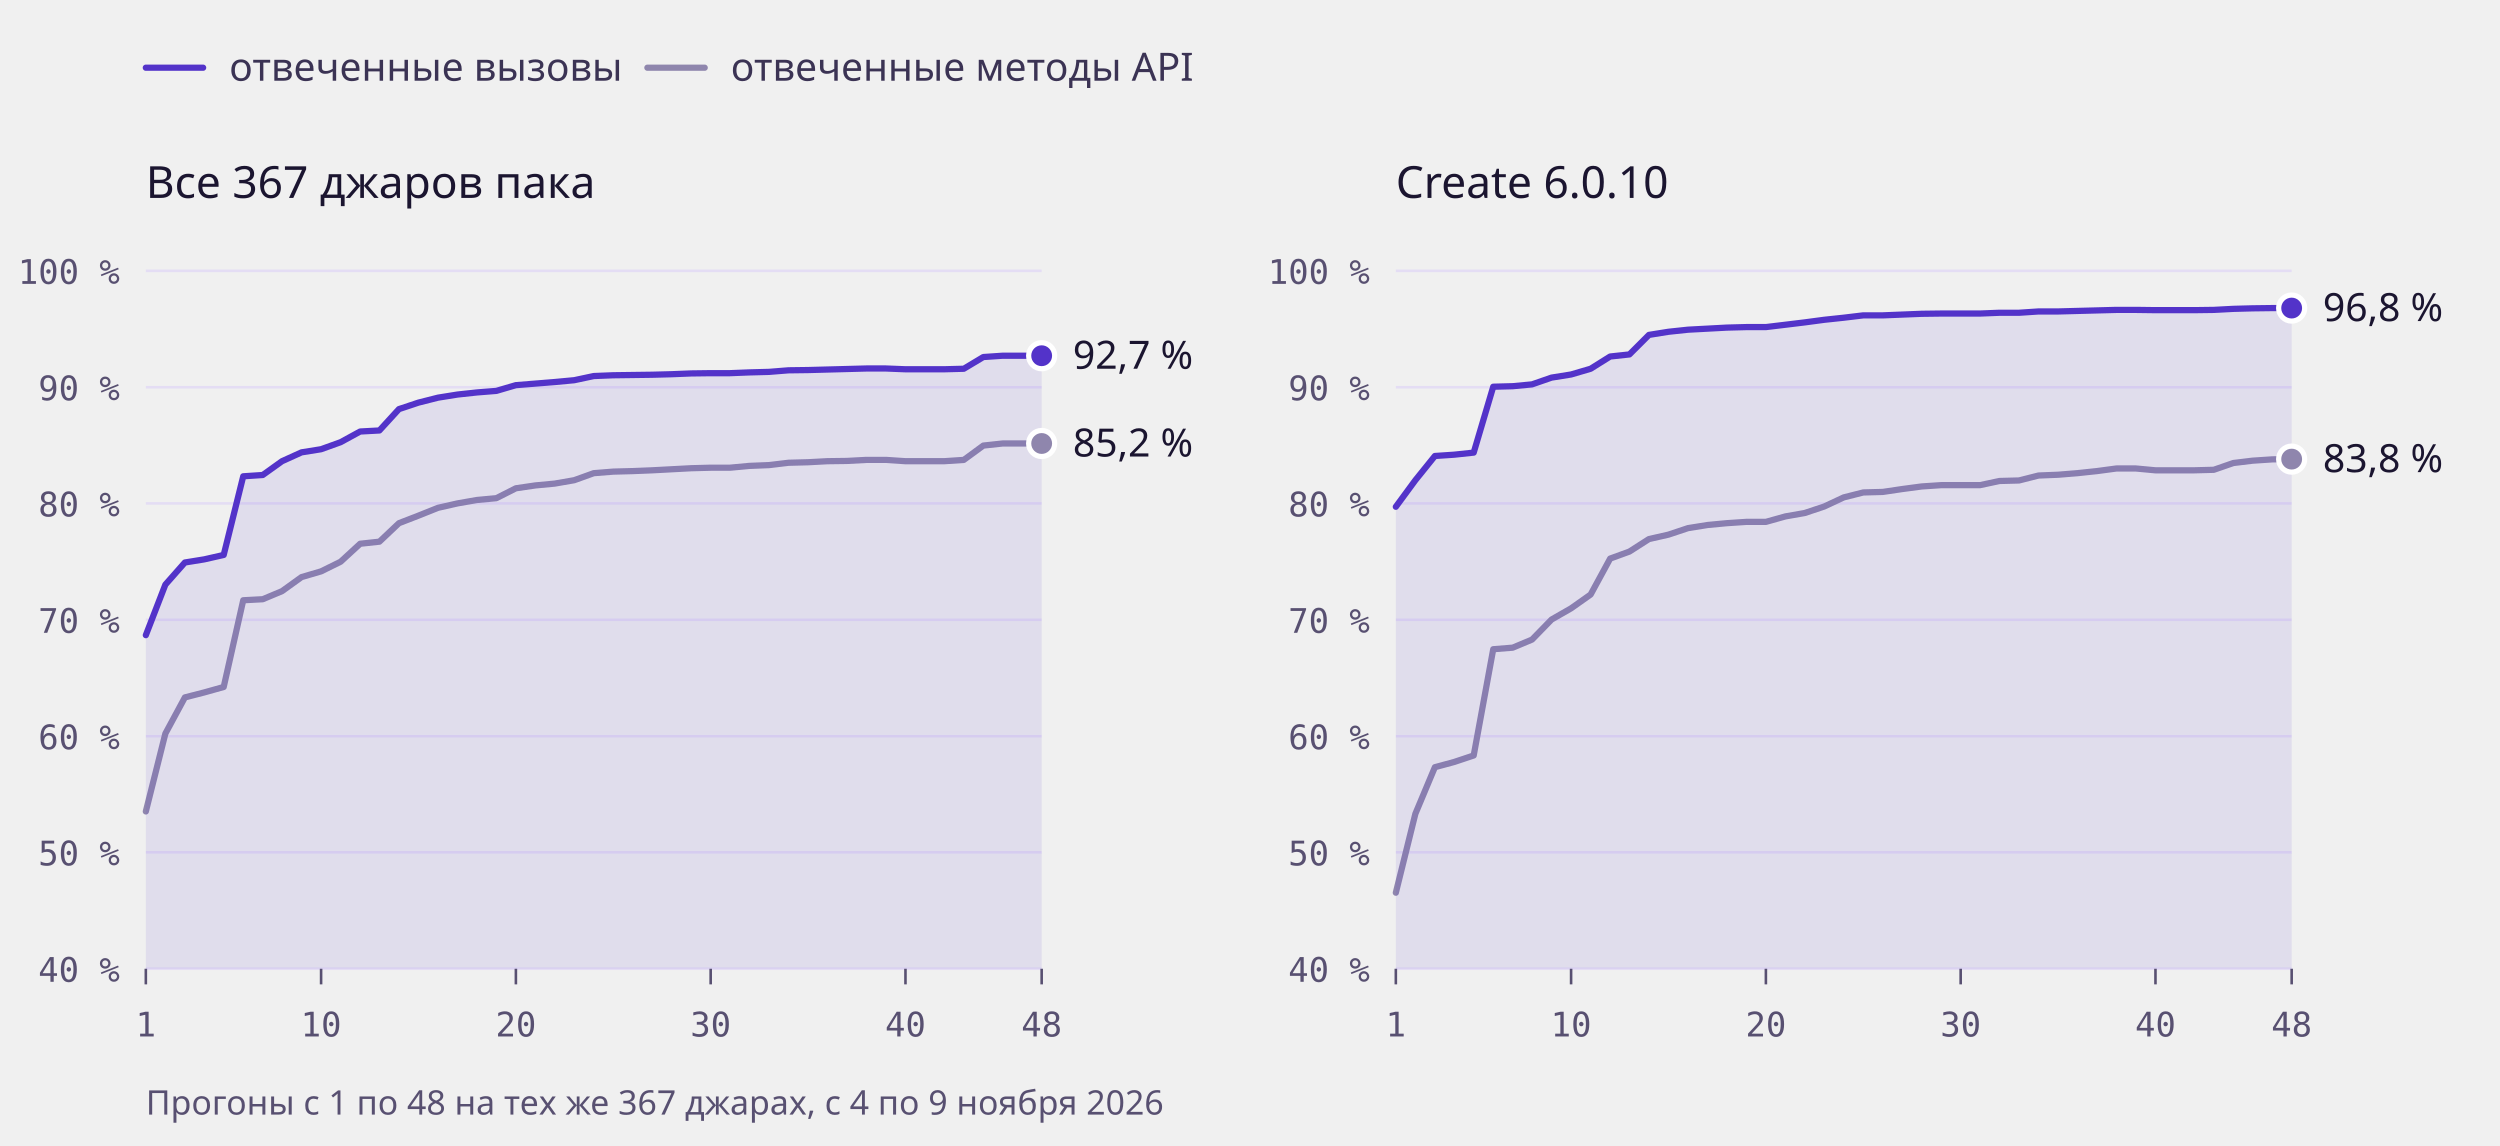
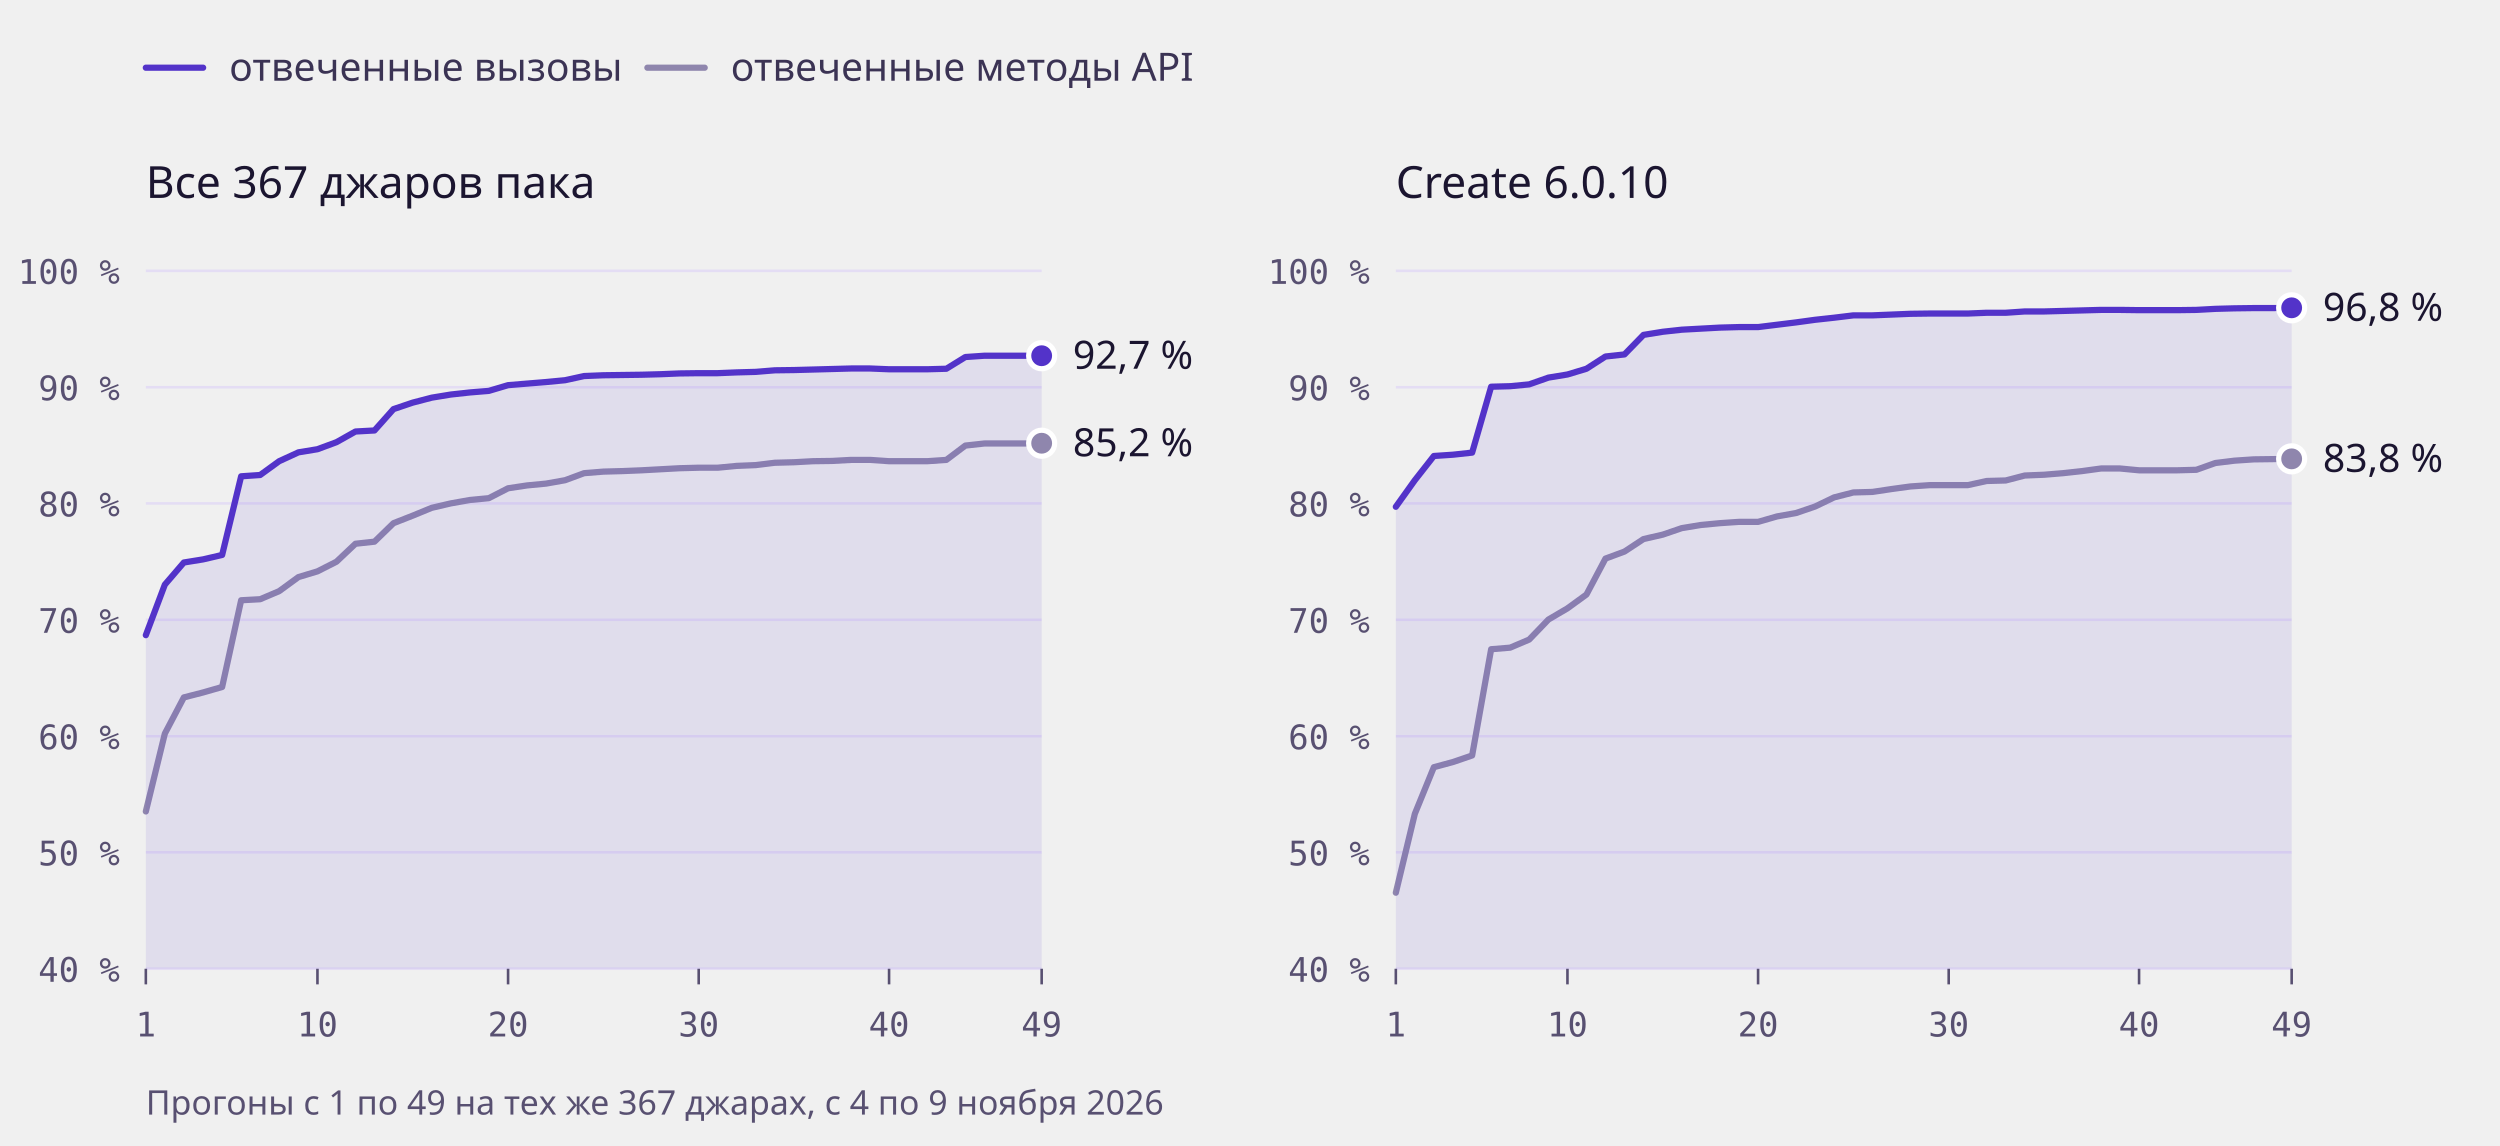
<svg xmlns="http://www.w3.org/2000/svg" viewBox="0 0 960 440" width="960" height="440" role="img" aria-labelledby="t d">
  <line x1="56" y1="26" x2="78" y2="26" stroke="#5333c9" stroke-width="2.4" stroke-linecap="round" />
  <text x="88.0" y="31.0" font-family="'HZ Geist', sans-serif" font-weight="400" font-size="15" fill="#3b3354">отвеченные вызовы</text>
  <line x1="248.6" y1="26" x2="270.6" y2="26" stroke="#8f86ad" stroke-width="2.4" stroke-linecap="round" />
  <text x="280.6" y="31.0" font-family="'HZ Geist', sans-serif" font-weight="400" font-size="15" fill="#3b3354">отвеченные методы API</text>
  <text x="56.0" y="76.0" font-family="'HZ Geist Medium', sans-serif" font-weight="500" font-size="17" fill="#1b1530">Все 367 джаров пака</text>
  <line x1="56" y1="372.0" x2="400" y2="372.0" stroke="#e4ddf4" stroke-width="1" />
  <text x="46.0" y="377.0" font-family="'HZ Geist Mono', ui-monospace, monospace" font-weight="400" font-size="13" fill="#585071" text-anchor="end">40 %</text>
  <line x1="56" y1="327.3" x2="400" y2="327.3" stroke="#e4ddf4" stroke-width="1" />
  <text x="46.0" y="332.3" font-family="'HZ Geist Mono', ui-monospace, monospace" font-weight="400" font-size="13" fill="#585071" text-anchor="end">50 %</text>
  <line x1="56" y1="282.7" x2="400" y2="282.7" stroke="#e4ddf4" stroke-width="1" />
  <text x="46.0" y="287.7" font-family="'HZ Geist Mono', ui-monospace, monospace" font-weight="400" font-size="13" fill="#585071" text-anchor="end">60 %</text>
  <line x1="56" y1="238.0" x2="400" y2="238.0" stroke="#e4ddf4" stroke-width="1" />
  <text x="46.0" y="243.0" font-family="'HZ Geist Mono', ui-monospace, monospace" font-weight="400" font-size="13" fill="#585071" text-anchor="end">70 %</text>
  <line x1="56" y1="193.3" x2="400" y2="193.3" stroke="#e4ddf4" stroke-width="1" />
  <text x="46.0" y="198.3" font-family="'HZ Geist Mono', ui-monospace, monospace" font-weight="400" font-size="13" fill="#585071" text-anchor="end">80 %</text>
  <line x1="56" y1="148.7" x2="400" y2="148.7" stroke="#e4ddf4" stroke-width="1" />
  <text x="46.0" y="153.7" font-family="'HZ Geist Mono', ui-monospace, monospace" font-weight="400" font-size="13" fill="#585071" text-anchor="end">90 %</text>
  <line x1="56" y1="104.0" x2="400" y2="104.0" stroke="#e4ddf4" stroke-width="1" />
  <text x="46.0" y="109.0" font-family="'HZ Geist Mono', ui-monospace, monospace" font-weight="400" font-size="13" fill="#585071" text-anchor="end">100 %</text>
  <line x1="56.0" y1="372" x2="56.0" y2="378" stroke="#585071" stroke-width="1" />
  <text x="56.0" y="398.0" font-family="'HZ Geist Mono', ui-monospace, monospace" font-weight="400" font-size="13" fill="#585071" text-anchor="middle">1</text>
-   <line x1="123.3" y1="372" x2="123.3" y2="378" stroke="#585071" stroke-width="1" />
-   <text x="123.3" y="398.0" font-family="'HZ Geist Mono', ui-monospace, monospace" font-weight="400" font-size="13" fill="#585071" text-anchor="middle">10</text>
-   <line x1="198.1" y1="372" x2="198.1" y2="378" stroke="#585071" stroke-width="1" />
-   <text x="198.1" y="398.0" font-family="'HZ Geist Mono', ui-monospace, monospace" font-weight="400" font-size="13" fill="#585071" text-anchor="middle">20</text>
-   <line x1="272.9" y1="372" x2="272.9" y2="378" stroke="#585071" stroke-width="1" />
-   <text x="272.9" y="398.0" font-family="'HZ Geist Mono', ui-monospace, monospace" font-weight="400" font-size="13" fill="#585071" text-anchor="middle">30</text>
-   <line x1="347.7" y1="372" x2="347.7" y2="378" stroke="#585071" stroke-width="1" />
-   <text x="347.7" y="398.0" font-family="'HZ Geist Mono', ui-monospace, monospace" font-weight="400" font-size="13" fill="#585071" text-anchor="middle">40</text>
+   <line x1="121.9" y1="372" x2="121.9" y2="378" stroke="#585071" stroke-width="1" />
+   <text x="121.9" y="398.0" font-family="'HZ Geist Mono', ui-monospace, monospace" font-weight="400" font-size="13" fill="#585071" text-anchor="middle">10</text>
+   <line x1="195.1" y1="372" x2="195.1" y2="378" stroke="#585071" stroke-width="1" />
+   <text x="195.1" y="398.0" font-family="'HZ Geist Mono', ui-monospace, monospace" font-weight="400" font-size="13" fill="#585071" text-anchor="middle">20</text>
+   <line x1="268.3" y1="372" x2="268.3" y2="378" stroke="#585071" stroke-width="1" />
+   <text x="268.3" y="398.0" font-family="'HZ Geist Mono', ui-monospace, monospace" font-weight="400" font-size="13" fill="#585071" text-anchor="middle">30</text>
+   <line x1="341.4" y1="372" x2="341.4" y2="378" stroke="#585071" stroke-width="1" />
+   <text x="341.4" y="398.0" font-family="'HZ Geist Mono', ui-monospace, monospace" font-weight="400" font-size="13" fill="#585071" text-anchor="middle">40</text>
  <line x1="400.0" y1="372" x2="400.0" y2="378" stroke="#585071" stroke-width="1" />
-   <text x="400.0" y="398.0" font-family="'HZ Geist Mono', ui-monospace, monospace" font-weight="400" font-size="13" fill="#585071" text-anchor="middle">48</text>
-   <polyline points="56.0,311.6 63.5,281.7 71.0,267.8 78.4,265.9 85.9,263.8 93.4,230.5 100.9,230.1 108.3,227.0 115.8,221.6 123.3,219.4 130.8,215.7 138.3,208.8 145.7,208.0 153.2,200.9 160.7,198.0 168.2,195.0 175.7,193.3 183.1,192.0 190.6,191.3 198.1,187.5 205.6,186.4 213.0,185.7 220.5,184.4 228.0,181.7 235.5,181.1 243.0,180.9 250.4,180.6 257.9,180.2 265.4,179.8 272.9,179.6 280.3,179.6 287.8,178.9 295.3,178.6 302.8,177.7 310.3,177.5 317.7,177.1 325.2,177.0 332.7,176.6 340.2,176.6 347.7,177.1 355.1,177.1 362.6,177.1 370.1,176.6 377.6,171.1 385.0,170.3 392.5,170.3 400.0,170.3" fill="none" stroke="#8f86ad" stroke-width="2.4" stroke-linejoin="round" stroke-linecap="round" />
-   <path d="M56.0,372 L56.0,243.9 L63.5,224.5 L71.0,216.0 L78.4,214.8 L85.9,213.1 L93.4,182.9 L100.9,182.4 L108.3,177.1 L115.8,173.7 L123.3,172.5 L130.8,169.8 L138.3,165.7 L145.7,165.3 L153.2,157.1 L160.7,154.6 L168.2,152.7 L175.7,151.5 L183.1,150.7 L190.6,150.1 L198.1,147.9 L205.6,147.3 L213.0,146.7 L220.5,146.0 L228.0,144.4 L235.5,144.1 L243.0,144.0 L250.4,143.9 L257.9,143.7 L265.4,143.4 L272.9,143.3 L280.3,143.3 L287.8,143.0 L295.3,142.8 L302.8,142.2 L310.3,142.1 L317.7,141.9 L325.2,141.7 L332.7,141.5 L340.2,141.5 L347.7,141.8 L355.1,141.8 L362.6,141.8 L370.1,141.6 L377.6,137.1 L385.0,136.6 L392.5,136.6 L400.0,136.6 L400.0,372 Z" fill="#5333c9" opacity="0.1" />
-   <polyline points="56.0,243.9 63.5,224.5 71.0,216.0 78.4,214.8 85.9,213.1 93.4,182.9 100.9,182.4 108.3,177.1 115.8,173.7 123.3,172.5 130.8,169.8 138.3,165.7 145.7,165.3 153.2,157.1 160.7,154.6 168.2,152.7 175.7,151.5 183.1,150.7 190.6,150.1 198.1,147.9 205.6,147.3 213.0,146.7 220.5,146.0 228.0,144.4 235.5,144.1 243.0,144.0 250.4,143.9 257.9,143.7 265.4,143.4 272.9,143.3 280.3,143.3 287.8,143.0 295.3,142.8 302.8,142.2 310.3,142.1 317.7,141.9 325.2,141.7 332.7,141.5 340.2,141.5 347.7,141.8 355.1,141.8 362.6,141.8 370.1,141.6 377.6,137.1 385.0,136.6 392.5,136.6 400.0,136.6" fill="none" stroke="#5333c9" stroke-width="2.4" stroke-linejoin="round" stroke-linecap="round" />
+   <text x="400.0" y="398.0" font-family="'HZ Geist Mono', ui-monospace, monospace" font-weight="400" font-size="13" fill="#585071" text-anchor="middle">49</text>
+   <polyline points="56.0,311.6 63.3,281.7 70.6,267.8 78.0,265.9 85.3,263.8 92.6,230.5 99.9,230.1 107.2,227.0 114.6,221.6 121.9,219.4 129.2,215.7 136.5,208.8 143.8,208.0 151.1,200.9 158.5,198.0 165.8,195.0 173.1,193.3 180.4,192.0 187.7,191.3 195.1,187.5 202.4,186.4 209.7,185.7 217.0,184.4 224.3,181.7 231.7,181.1 239.0,180.9 246.3,180.6 253.6,180.2 260.9,179.8 268.3,179.6 275.6,179.6 282.9,178.9 290.2,178.6 297.5,177.7 304.9,177.5 312.2,177.1 319.5,177.0 326.8,176.6 334.1,176.6 341.4,177.1 348.8,177.1 356.1,177.1 363.4,176.6 370.7,171.1 378.0,170.3 385.4,170.3 392.7,170.3 400.0,170.2" fill="none" stroke="#8f86ad" stroke-width="2.4" stroke-linejoin="round" stroke-linecap="round" />
+   <path d="M56.0,372 L56.0,243.9 L63.3,224.5 L70.6,216.0 L78.0,214.8 L85.3,213.1 L92.6,182.9 L99.9,182.4 L107.2,177.1 L114.6,173.7 L121.9,172.5 L129.2,169.8 L136.5,165.7 L143.8,165.3 L151.1,157.1 L158.5,154.6 L165.8,152.7 L173.1,151.5 L180.4,150.7 L187.7,150.1 L195.1,147.9 L202.4,147.3 L209.7,146.7 L217.0,146.0 L224.3,144.4 L231.7,144.1 L239.0,144.0 L246.3,143.9 L253.6,143.7 L260.9,143.4 L268.3,143.3 L275.6,143.3 L282.9,143.0 L290.2,142.8 L297.5,142.2 L304.9,142.1 L312.2,141.9 L319.5,141.7 L326.8,141.5 L334.1,141.5 L341.4,141.8 L348.8,141.8 L356.1,141.8 L363.4,141.6 L370.7,137.1 L378.0,136.6 L385.4,136.6 L392.7,136.6 L400.0,136.6 L400.0,372 Z" fill="#5333c9" opacity="0.1" />
+   <polyline points="56.0,243.9 63.3,224.5 70.6,216.0 78.0,214.8 85.3,213.1 92.6,182.9 99.9,182.4 107.2,177.1 114.6,173.7 121.9,172.5 129.2,169.8 136.5,165.7 143.8,165.3 151.1,157.1 158.5,154.6 165.8,152.7 173.1,151.5 180.4,150.7 187.7,150.1 195.1,147.9 202.4,147.3 209.7,146.7 217.0,146.0 224.3,144.4 231.7,144.1 239.0,144.0 246.3,143.9 253.6,143.7 260.9,143.4 268.3,143.3 275.6,143.3 282.9,143.0 290.2,142.8 297.5,142.2 304.9,142.1 312.2,141.9 319.5,141.7 326.8,141.5 334.1,141.5 341.4,141.8 348.8,141.8 356.1,141.8 363.4,141.6 370.7,137.1 378.0,136.6 385.4,136.6 392.7,136.6 400.0,136.6" fill="none" stroke="#5333c9" stroke-width="2.4" stroke-linejoin="round" stroke-linecap="round" />
  <circle cx="400.0" cy="136.6" r="5" fill="#5333c9" stroke="#ffffff" stroke-width="2" />
-   <circle cx="400.0" cy="170.3" r="5" fill="#8f86ad" stroke="#ffffff" stroke-width="2" />
+   <circle cx="400.0" cy="170.2" r="5" fill="#8f86ad" stroke="#ffffff" stroke-width="2" />
  <text x="412.0" y="141.6" font-family="'HZ Geist Medium', sans-serif" font-weight="500" font-size="15" fill="#1b1530">92,7 %</text>
-   <text x="412.0" y="175.3" font-family="'HZ Geist Medium', sans-serif" font-weight="500" font-size="15" fill="#1b1530">85,2 %</text>
+   <text x="412.0" y="175.2" font-family="'HZ Geist Medium', sans-serif" font-weight="500" font-size="15" fill="#1b1530">85,2 %</text>
  <text x="536.0" y="76.0" font-family="'HZ Geist Medium', sans-serif" font-weight="500" font-size="17" fill="#1b1530">Create 6.0.10</text>
  <line x1="536" y1="372.0" x2="880" y2="372.0" stroke="#e4ddf4" stroke-width="1" />
  <text x="526.0" y="377.0" font-family="'HZ Geist Mono', ui-monospace, monospace" font-weight="400" font-size="13" fill="#585071" text-anchor="end">40 %</text>
  <line x1="536" y1="327.3" x2="880" y2="327.3" stroke="#e4ddf4" stroke-width="1" />
  <text x="526.0" y="332.3" font-family="'HZ Geist Mono', ui-monospace, monospace" font-weight="400" font-size="13" fill="#585071" text-anchor="end">50 %</text>
  <line x1="536" y1="282.7" x2="880" y2="282.7" stroke="#e4ddf4" stroke-width="1" />
  <text x="526.0" y="287.7" font-family="'HZ Geist Mono', ui-monospace, monospace" font-weight="400" font-size="13" fill="#585071" text-anchor="end">60 %</text>
  <line x1="536" y1="238.0" x2="880" y2="238.0" stroke="#e4ddf4" stroke-width="1" />
  <text x="526.0" y="243.0" font-family="'HZ Geist Mono', ui-monospace, monospace" font-weight="400" font-size="13" fill="#585071" text-anchor="end">70 %</text>
  <line x1="536" y1="193.3" x2="880" y2="193.3" stroke="#e4ddf4" stroke-width="1" />
  <text x="526.0" y="198.3" font-family="'HZ Geist Mono', ui-monospace, monospace" font-weight="400" font-size="13" fill="#585071" text-anchor="end">80 %</text>
  <line x1="536" y1="148.7" x2="880" y2="148.7" stroke="#e4ddf4" stroke-width="1" />
  <text x="526.0" y="153.7" font-family="'HZ Geist Mono', ui-monospace, monospace" font-weight="400" font-size="13" fill="#585071" text-anchor="end">90 %</text>
  <line x1="536" y1="104.0" x2="880" y2="104.0" stroke="#e4ddf4" stroke-width="1" />
  <text x="526.0" y="109.0" font-family="'HZ Geist Mono', ui-monospace, monospace" font-weight="400" font-size="13" fill="#585071" text-anchor="end">100 %</text>
  <line x1="536.0" y1="372" x2="536.0" y2="378" stroke="#585071" stroke-width="1" />
  <text x="536.0" y="398.0" font-family="'HZ Geist Mono', ui-monospace, monospace" font-weight="400" font-size="13" fill="#585071" text-anchor="middle">1</text>
-   <line x1="603.3" y1="372" x2="603.3" y2="378" stroke="#585071" stroke-width="1" />
-   <text x="603.3" y="398.0" font-family="'HZ Geist Mono', ui-monospace, monospace" font-weight="400" font-size="13" fill="#585071" text-anchor="middle">10</text>
-   <line x1="678.1" y1="372" x2="678.1" y2="378" stroke="#585071" stroke-width="1" />
-   <text x="678.1" y="398.0" font-family="'HZ Geist Mono', ui-monospace, monospace" font-weight="400" font-size="13" fill="#585071" text-anchor="middle">20</text>
-   <line x1="752.9" y1="372" x2="752.9" y2="378" stroke="#585071" stroke-width="1" />
-   <text x="752.9" y="398.0" font-family="'HZ Geist Mono', ui-monospace, monospace" font-weight="400" font-size="13" fill="#585071" text-anchor="middle">30</text>
-   <line x1="827.7" y1="372" x2="827.7" y2="378" stroke="#585071" stroke-width="1" />
-   <text x="827.7" y="398.0" font-family="'HZ Geist Mono', ui-monospace, monospace" font-weight="400" font-size="13" fill="#585071" text-anchor="middle">40</text>
+   <line x1="601.9" y1="372" x2="601.9" y2="378" stroke="#585071" stroke-width="1" />
+   <text x="601.9" y="398.0" font-family="'HZ Geist Mono', ui-monospace, monospace" font-weight="400" font-size="13" fill="#585071" text-anchor="middle">10</text>
+   <line x1="675.1" y1="372" x2="675.1" y2="378" stroke="#585071" stroke-width="1" />
+   <text x="675.1" y="398.0" font-family="'HZ Geist Mono', ui-monospace, monospace" font-weight="400" font-size="13" fill="#585071" text-anchor="middle">20</text>
+   <line x1="748.3" y1="372" x2="748.3" y2="378" stroke="#585071" stroke-width="1" />
+   <text x="748.3" y="398.0" font-family="'HZ Geist Mono', ui-monospace, monospace" font-weight="400" font-size="13" fill="#585071" text-anchor="middle">30</text>
+   <line x1="821.4" y1="372" x2="821.4" y2="378" stroke="#585071" stroke-width="1" />
+   <text x="821.4" y="398.0" font-family="'HZ Geist Mono', ui-monospace, monospace" font-weight="400" font-size="13" fill="#585071" text-anchor="middle">40</text>
  <line x1="880.0" y1="372" x2="880.0" y2="378" stroke="#585071" stroke-width="1" />
-   <text x="880.0" y="398.0" font-family="'HZ Geist Mono', ui-monospace, monospace" font-weight="400" font-size="13" fill="#585071" text-anchor="middle">48</text>
-   <polyline points="536.0,342.8 543.5,312.5 551.0,294.6 558.4,292.6 565.9,290.1 573.4,249.3 580.9,248.7 588.3,245.6 595.8,237.9 603.3,233.6 610.8,228.3 618.3,214.5 625.7,211.8 633.2,207.0 640.7,205.3 648.2,202.8 655.7,201.6 663.1,200.9 670.6,200.4 678.1,200.4 685.6,198.3 693.0,197.0 700.5,194.5 708.0,191.0 715.5,189.1 723.0,188.9 730.4,187.8 737.9,186.8 745.4,186.3 752.9,186.3 760.3,186.3 767.8,184.7 775.3,184.5 782.8,182.6 790.3,182.3 797.7,181.7 805.2,180.9 812.7,179.9 820.2,179.9 827.7,180.6 835.1,180.6 842.6,180.6 850.1,180.4 857.6,177.8 865.0,176.9 872.5,176.4 880.0,176.3" fill="none" stroke="#8f86ad" stroke-width="2.4" stroke-linejoin="round" stroke-linecap="round" />
-   <path d="M536.0,372 L536.0,194.6 L543.5,184.4 L551.0,175.1 L558.4,174.6 L565.9,173.8 L573.4,148.5 L580.9,148.3 L588.3,147.6 L595.8,145.0 L603.3,143.8 L610.8,141.6 L618.3,136.9 L625.7,136.1 L633.2,128.6 L640.7,127.4 L648.2,126.6 L655.7,126.2 L663.1,125.8 L670.6,125.6 L678.1,125.6 L685.6,124.7 L693.0,123.8 L700.5,122.8 L708.0,122.0 L715.5,121.1 L723.0,121.1 L730.4,120.8 L737.9,120.5 L745.4,120.4 L752.9,120.4 L760.3,120.4 L767.8,120.1 L775.3,120.1 L782.8,119.6 L790.3,119.6 L797.7,119.4 L805.2,119.2 L812.7,119.0 L820.2,119.0 L827.7,119.1 L835.1,119.1 L842.6,119.1 L850.1,119.0 L857.6,118.6 L865.0,118.4 L872.5,118.3 L880.0,118.3 L880.0,372 Z" fill="#5333c9" opacity="0.1" />
-   <polyline points="536.0,194.6 543.5,184.4 551.0,175.1 558.4,174.6 565.9,173.8 573.4,148.5 580.9,148.3 588.3,147.6 595.8,145.0 603.3,143.8 610.8,141.6 618.3,136.9 625.7,136.1 633.2,128.6 640.7,127.4 648.2,126.6 655.7,126.2 663.1,125.8 670.6,125.6 678.1,125.6 685.6,124.7 693.0,123.8 700.5,122.8 708.0,122.0 715.5,121.1 723.0,121.1 730.4,120.8 737.9,120.5 745.4,120.4 752.9,120.4 760.3,120.4 767.8,120.1 775.3,120.1 782.8,119.6 790.3,119.6 797.7,119.4 805.2,119.2 812.7,119.0 820.2,119.0 827.7,119.1 835.1,119.1 842.6,119.1 850.1,119.0 857.6,118.6 865.0,118.4 872.5,118.3 880.0,118.3" fill="none" stroke="#5333c9" stroke-width="2.4" stroke-linejoin="round" stroke-linecap="round" />
-   <circle cx="880.0" cy="118.3" r="5" fill="#5333c9" stroke="#ffffff" stroke-width="2" />
-   <circle cx="880.0" cy="176.3" r="5" fill="#8f86ad" stroke="#ffffff" stroke-width="2" />
-   <text x="892.0" y="123.3" font-family="'HZ Geist Medium', sans-serif" font-weight="500" font-size="15" fill="#1b1530">96,8 %</text>
-   <text x="892.0" y="181.3" font-family="'HZ Geist Medium', sans-serif" font-weight="500" font-size="15" fill="#1b1530">83,8 %</text>
-   <text x="56.0" y="428.0" font-family="'HZ Geist', sans-serif" font-weight="400" font-size="13" fill="#585071">Прогоны с 1 по 48 на тех же 367 джарах, с 4 по 9 ноября 2026</text>
+   <text x="880.0" y="398.0" font-family="'HZ Geist Mono', ui-monospace, monospace" font-weight="400" font-size="13" fill="#585071" text-anchor="middle">49</text>
+   <polyline points="536.0,342.8 543.3,312.5 550.6,294.6 558.0,292.6 565.3,290.1 572.6,249.3 579.9,248.7 587.2,245.6 594.6,237.9 601.9,233.6 609.2,228.3 616.5,214.5 623.8,211.8 631.1,207.0 638.5,205.3 645.8,202.8 653.1,201.6 660.4,200.9 667.7,200.4 675.1,200.4 682.4,198.3 689.7,197.0 697.0,194.5 704.3,191.0 711.7,189.1 719.0,188.9 726.3,187.8 733.6,186.8 740.9,186.3 748.3,186.3 755.6,186.3 762.9,184.7 770.2,184.5 777.5,182.6 784.9,182.3 792.2,181.7 799.5,180.9 806.8,179.9 814.1,179.9 821.4,180.6 828.8,180.6 836.1,180.6 843.4,180.4 850.7,177.8 858.0,176.9 865.4,176.4 872.7,176.3 880.0,176.2" fill="none" stroke="#8f86ad" stroke-width="2.4" stroke-linejoin="round" stroke-linecap="round" />
+   <path d="M536.0,372 L536.0,194.6 L543.3,184.4 L550.6,175.1 L558.0,174.6 L565.3,173.8 L572.6,148.5 L579.9,148.3 L587.2,147.6 L594.6,145.0 L601.9,143.8 L609.2,141.6 L616.5,136.9 L623.8,136.1 L631.1,128.6 L638.5,127.4 L645.8,126.6 L653.1,126.2 L660.4,125.8 L667.7,125.6 L675.1,125.6 L682.4,124.7 L689.7,123.8 L697.0,122.8 L704.3,122.0 L711.7,121.1 L719.0,121.1 L726.3,120.8 L733.6,120.5 L740.9,120.4 L748.3,120.4 L755.6,120.4 L762.9,120.1 L770.2,120.1 L777.5,119.6 L784.9,119.6 L792.2,119.4 L799.5,119.2 L806.8,119.0 L814.1,119.0 L821.4,119.1 L828.8,119.1 L836.1,119.1 L843.4,119.0 L850.7,118.6 L858.0,118.4 L865.4,118.3 L872.7,118.3 L880.0,118.2 L880.0,372 Z" fill="#5333c9" opacity="0.1" />
+   <polyline points="536.0,194.6 543.3,184.4 550.6,175.1 558.0,174.6 565.3,173.8 572.6,148.5 579.9,148.3 587.2,147.6 594.6,145.0 601.9,143.8 609.2,141.6 616.5,136.9 623.8,136.1 631.1,128.6 638.5,127.4 645.8,126.6 653.1,126.2 660.4,125.8 667.7,125.6 675.1,125.6 682.4,124.7 689.7,123.8 697.0,122.8 704.3,122.0 711.7,121.1 719.0,121.1 726.3,120.8 733.6,120.5 740.9,120.4 748.3,120.4 755.6,120.4 762.9,120.1 770.2,120.1 777.5,119.6 784.9,119.6 792.2,119.4 799.5,119.2 806.8,119.0 814.1,119.0 821.4,119.1 828.8,119.1 836.1,119.1 843.4,119.0 850.7,118.6 858.0,118.4 865.4,118.3 872.7,118.3 880.0,118.2" fill="none" stroke="#5333c9" stroke-width="2.4" stroke-linejoin="round" stroke-linecap="round" />
+   <circle cx="880.0" cy="118.2" r="5" fill="#5333c9" stroke="#ffffff" stroke-width="2" />
+   <circle cx="880.0" cy="176.2" r="5" fill="#8f86ad" stroke="#ffffff" stroke-width="2" />
+   <text x="892.0" y="123.2" font-family="'HZ Geist Medium', sans-serif" font-weight="500" font-size="15" fill="#1b1530">96,8 %</text>
+   <text x="892.0" y="181.2" font-family="'HZ Geist Medium', sans-serif" font-weight="500" font-size="15" fill="#1b1530">83,8 %</text>
+   <text x="56.0" y="428.0" font-family="'HZ Geist', sans-serif" font-weight="400" font-size="13" fill="#585071">Прогоны с 1 по 49 на тех же 367 джарах, с 4 по 9 ноября 2026</text>
</svg>
